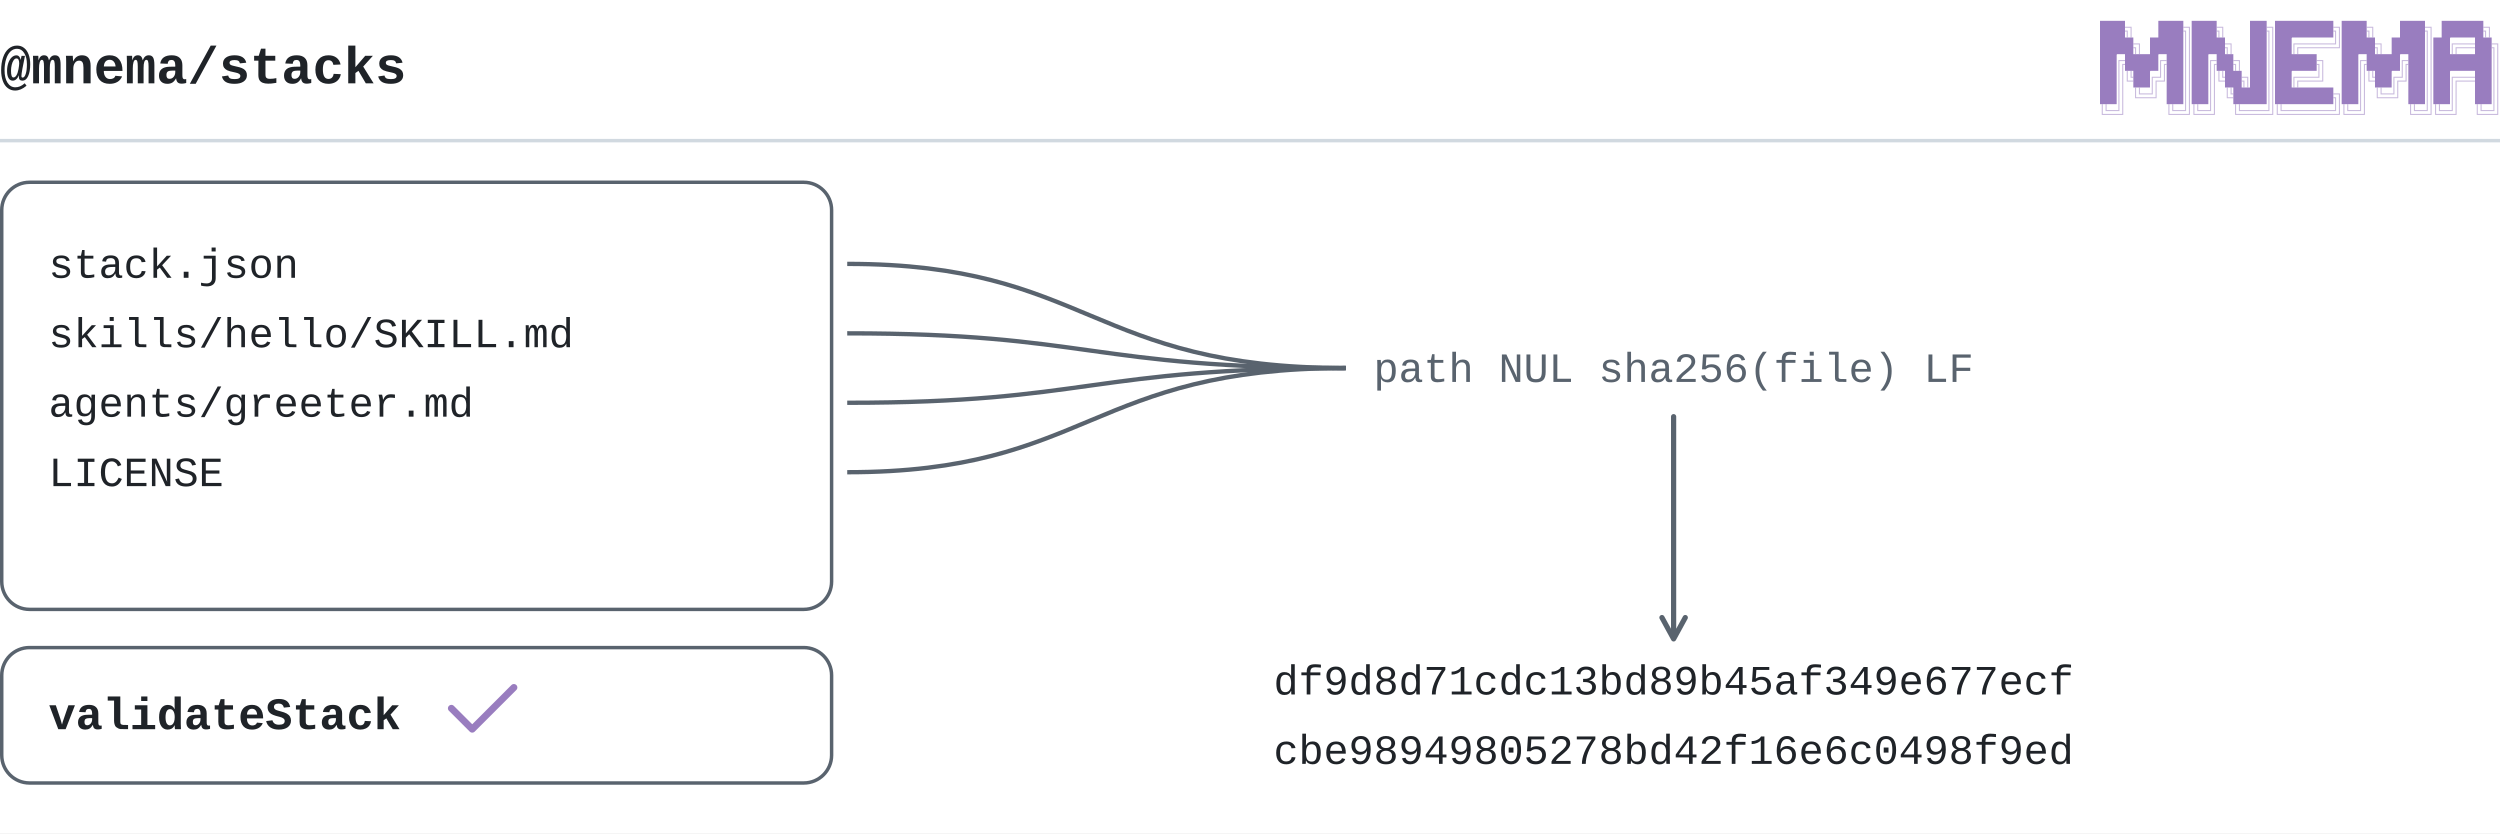
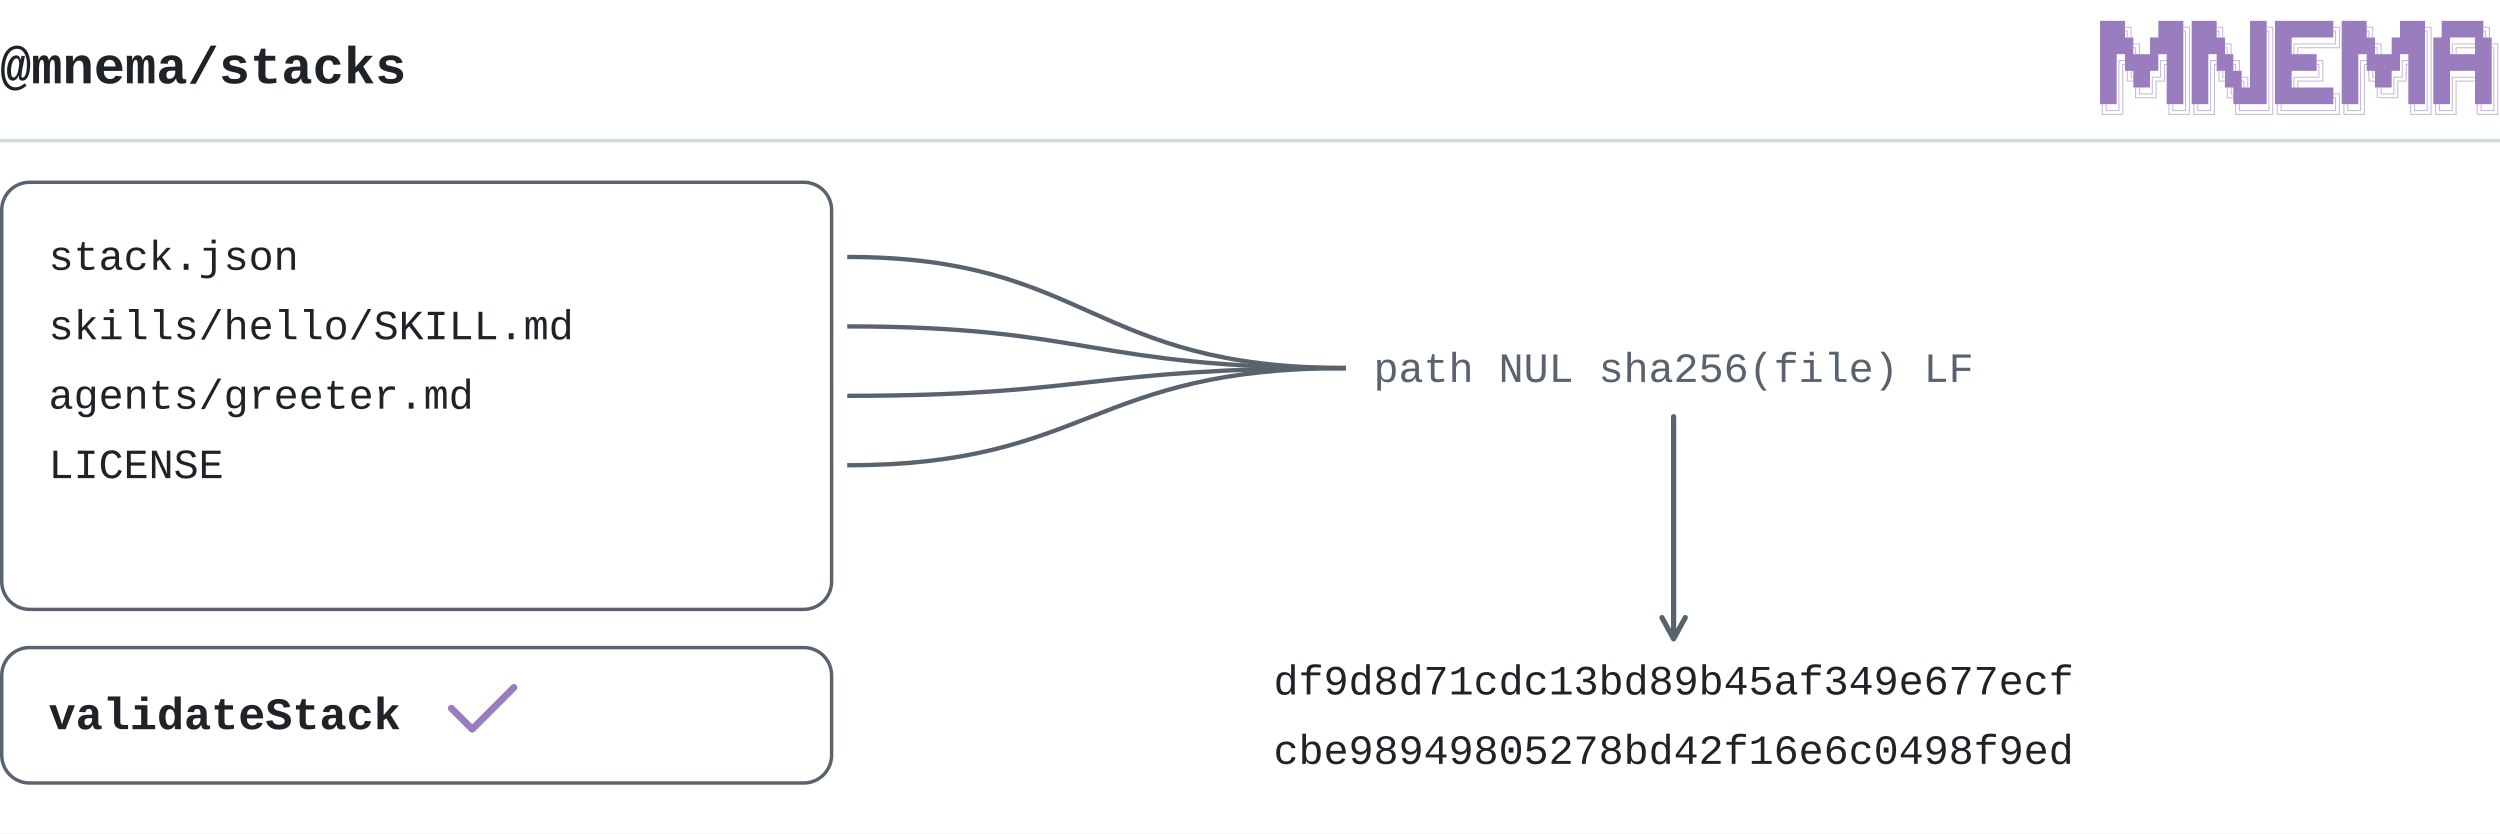
<svg xmlns="http://www.w3.org/2000/svg" width="100%" viewBox="0 0 720 240" role="img" aria-label="The stack contract: the stack.json schema, the validator, and the canonical digest a stack is identified by. A pure library; it runs nothing.">
  <style>
.a{animation-duration:10.5s;animation-iteration-count:infinite;animation-timing-function:ease-in-out}
@keyframes k0{0%{opacity:0}2.86%{opacity:0}5.71%{opacity:1}90.48%{opacity:1}93.33%{opacity:0}100%{opacity:0}}
@keyframes k1{0%{opacity:0}6.67%{opacity:0}9.52%{opacity:1}90.48%{opacity:1}93.33%{opacity:0}100%{opacity:0}}
@keyframes k2{0%{opacity:0}10.48%{opacity:0}13.33%{opacity:1}90.48%{opacity:1}93.33%{opacity:0}100%{opacity:0}}
@keyframes k3{0%{opacity:0}14.29%{opacity:0}17.14%{opacity:1}90.48%{opacity:1}93.33%{opacity:0}100%{opacity:0}}
@keyframes k4{0%{opacity:0}19.05%{opacity:0}21.9%{opacity:1}40.95%{opacity:1}43.81%{opacity:0}100%{opacity:0}}
@keyframes k5{0%{opacity:0}17.14%{opacity:0}20%{opacity:1}90.48%{opacity:1}93.33%{opacity:0}100%{opacity:0}}
@keyframes k6{0%{opacity:0}24.76%{opacity:0}27.62%{opacity:1}40.95%{opacity:1}43.81%{opacity:0}100%{opacity:0}}
@keyframes k7{0%{opacity:0}45.71%{opacity:0}48.57%{opacity:1}90.48%{opacity:1}93.33%{opacity:0}100%{opacity:0}}
@keyframes k8{0%{opacity:0}53.33%{opacity:0}56.19%{opacity:1}90.48%{opacity:1}93.33%{opacity:0}100%{opacity:0}}
@keyframes k9{0%{opacity:0}57.14%{opacity:0}60%{opacity:1}90.48%{opacity:1}93.33%{opacity:0}100%{opacity:0}}
@keyframes k10{0%{opacity:0}66.67%{opacity:0}69.52%{opacity:1}90.48%{opacity:1}93.33%{opacity:0}100%{opacity:0}}
@keyframes k11{0%{opacity:0}72.38%{opacity:0}75.24%{opacity:1}90.48%{opacity:1}93.33%{opacity:0}100%{opacity:0}}
@keyframes k12{0%{opacity:0}72.38%{opacity:0}75.24%{opacity:1}90.48%{opacity:1}93.33%{opacity:0}100%{opacity:0}}
@media (prefers-reduced-motion: reduce){.a{animation:none!important}}
</style>
  <rect width="720" height="240" fill="#ffffff" />
  <text x="0" y="24" font-family="ui-monospace,SFMono-Regular,'SF Mono',Menlo,Consolas,'Liberation Mono',monospace" font-size="15" font-weight="600" fill="#1f2328">@mnema/stacks</text>
  <g transform="translate(604.8 6) scale(0.2)">
    <path data-of="blocks" fill="#997dbf" d="M0 0h12.5v24.5h-12.5zM12 0h12.5v24.5h-12.5zM24 0h12v24.5h-12zM84 0h12.5v24.5h-12.5zM96 0h12.5v24.5h-12.5zM108 0h12v24.5h-12zM132 0h12.5v24.5h-12.5zM144 0h12.5v24.5h-12.5zM156 0h12v24.5h-12zM216 0h12.5v24.5h-12.5zM228 0h12v24.5h-12zM252 0h12.5v24.5h-12.5zM264 0h12.5v24.5h-12.5zM276 0h12.5v24h-12.5zM288 0h12.5v24h-12.5zM300 0h12.5v24h-12.5zM312 0h12.5v24h-12.5zM324 0h12v24h-12zM348 0h12.5v24.5h-12.5zM360 0h12.5v24.5h-12.5zM372 0h12v24.5h-12zM432 0h12.5v24.5h-12.5zM444 0h12.5v24.5h-12.5zM456 0h12v24.5h-12zM492 0h12.5v24.5h-12.5zM504 0h12.5v24h-12.5zM516 0h12.5v24h-12.5zM528 0h12.5v24h-12.5zM540 0h12v24.5h-12zM0 24h12.5v24.5h-12.5zM12 24h12.5v24.5h-12.5zM24 24h12.5v24h-12.5zM36 24h12v24.5h-12zM72 24h12.5v24.5h-12.5zM84 24h12.5v24h-12.5zM96 24h12.5v24.5h-12.5zM108 24h12v24.5h-12zM132 24h12.5v24.5h-12.5zM144 24h12.5v24.5h-12.5zM156 24h12.5v24h-12.5zM168 24h12v24.5h-12zM216 24h12.5v24.5h-12.5zM228 24h12v24.5h-12zM252 24h12.5v24.5h-12.5zM264 24h12v24.5h-12zM348 24h12.5v24.5h-12.5zM360 24h12.5v24.5h-12.5zM372 24h12.5v24h-12.5zM384 24h12v24.5h-12zM420 24h12.5v24.5h-12.5zM432 24h12.5v24h-12.5zM444 24h12.5v24.5h-12.5zM456 24h12v24.5h-12zM480 24h12.5v24.5h-12.5zM492 24h12v24.5h-12zM540 24h12.5v24.5h-12.5zM552 24h12v24.5h-12zM0 48h12.5v24.5h-12.5zM12 48h12v24.5h-12zM36 48h12.5v24h-12.5zM48 48h12.5v24.5h-12.5zM60 48h12.5v24.5h-12.5zM72 48h12v24h-12zM96 48h12.5v24.5h-12.5zM108 48h12v24.5h-12zM132 48h12.5v24.5h-12.5zM144 48h12v24.5h-12zM168 48h12.5v24h-12.5zM180 48h12v24.5h-12zM216 48h12.5v24.5h-12.5zM228 48h12v24.5h-12zM252 48h12.5v24.5h-12.5zM264 48h12.5v24.5h-12.5zM276 48h12.5v24h-12.5zM288 48h12.5v24h-12.5zM300 48h12v24h-12zM348 48h12.5v24.5h-12.5zM360 48h12v24.5h-12zM384 48h12.5v24h-12.5zM396 48h12.5v24.5h-12.5zM408 48h12.5v24.5h-12.5zM420 48h12v24h-12zM444 48h12.5v24.5h-12.5zM456 48h12v24.5h-12zM480 48h12.5v24.5h-12.5zM492 48h12.5v24.5h-12.5zM504 48h12.5v24h-12.5zM516 48h12.5v24h-12.5zM528 48h12.5v24h-12.5zM540 48h12.5v24.5h-12.5zM552 48h12v24.5h-12zM0 72h12.5v24.5h-12.5zM12 72h12v24.5h-12zM48 72h12.5v24h-12.5zM60 72h12v24h-12zM96 72h12.5v24.5h-12.5zM108 72h12v24.5h-12zM132 72h12.5v24.5h-12.5zM144 72h12v24.5h-12zM180 72h12.5v24h-12.5zM192 72h12v24.5h-12zM216 72h12.5v24.5h-12.5zM228 72h12v24.5h-12zM252 72h12.5v24.5h-12.5zM264 72h12v24.5h-12zM348 72h12.5v24.5h-12.5zM360 72h12v24.5h-12zM396 72h12.5v24h-12.5zM408 72h12v24h-12zM444 72h12.5v24.5h-12.5zM456 72h12v24.5h-12zM480 72h12.5v24.5h-12.5zM492 72h12v24.5h-12zM540 72h12.5v24.5h-12.5zM552 72h12v24.5h-12zM0 96h12.5v24h-12.5zM12 96h12v24h-12zM96 96h12.5v24h-12.5zM108 96h12v24h-12zM132 96h12.5v24h-12.5zM144 96h12v24h-12zM192 96h12.5v24h-12.5zM204 96h12.5v24h-12.5zM216 96h12.5v24h-12.5zM228 96h12v24h-12zM252 96h12.5v24h-12.5zM264 96h12.5v24h-12.5zM276 96h12.5v24h-12.5zM288 96h12.5v24h-12.5zM300 96h12.5v24h-12.5zM312 96h12.5v24h-12.5zM324 96h12v24h-12zM348 96h12.5v24h-12.5zM360 96h12v24h-12zM444 96h12.5v24h-12.5zM456 96h12v24h-12zM480 96h12.5v24h-12.5zM492 96h12v24h-12zM540 96h12.5v24h-12.5zM552 96h12v24h-12z" />
    <path data-of="lines" fill="none" stroke="#997dbf" stroke-opacity="0.55" stroke-width="1.5" stroke-linejoin="miter" d="M36 9.25L44.75 9.25L44.75 24M36 14.75L39.25 14.75L39.25 24M120 9.25L128.75 9.25L128.75 24M120 14.75L123.25 14.75L123.25 24M168 9.25L176.75 9.25L176.75 24M168 14.75L171.25 14.75L171.25 24M240 9.25L248.75 9.25L248.75 24M240 14.75L243.25 14.75L243.25 24M336 9.25L344.75 9.25L344.75 24M336 14.75L339.25 14.75L339.25 24M384 9.25L392.75 9.25L392.75 24M384 14.75L387.25 14.75L387.25 24M468 9.25L476.75 9.25L476.75 24M468 14.75L471.25 14.75L471.25 24M552 9.25L560.75 9.25L560.75 24M552 14.75L555.25 14.75L555.25 24M48 33.25L56.75 33.25L56.75 48M48 38.75L51.25 38.75L51.25 48M123.25 24L123.25 48M128.75 24L128.75 48M180 33.25L188.75 33.25L188.75 48M180 38.75L183.25 38.75L183.25 48M243.25 24L243.25 48M248.75 24L248.75 48M288 33.25L279.25 33.25L279.25 48M288 38.75L284.75 38.75L284.75 48M288 33.25L300 33.25M288 38.75L300 38.75M300 33.25L312 33.25M300 38.75L312 38.75M312 33.25L324 33.25M312 38.75L324 38.75M324 33.25L336 33.25M324 38.75L336 38.75M344.75 24L344.75 38.75L336 38.75M339.25 24L339.25 33.25L336 33.25M396 33.25L404.75 33.25L404.75 48M396 38.75L399.25 38.75L399.25 48M471.25 24L471.25 48M476.75 24L476.75 48M516 33.25L507.25 33.25L507.25 48M516 38.75L512.75 38.75L512.75 48M516 33.25L528 33.25M516 38.75L528 38.75M528 33.25L540 33.25M528 38.75L540 38.75M564 33.25L572.75 33.25L572.75 48M564 38.75L567.25 38.75L567.25 48M36 57.25L27.25 57.25L27.25 72M36 62.75L32.75 62.75L32.75 72M96 57.25L87.25 57.25L87.25 72M96 62.75L92.75 62.75L92.75 72M123.25 48L123.25 72M128.75 48L128.75 72M168 57.25L159.25 57.25L159.25 72M168 62.75L164.75 62.75L164.75 72M192 57.25L200.75 57.25L200.75 72M192 62.75L195.25 62.75L195.25 72M243.25 48L243.25 72M248.75 48L248.75 72M312 57.25L320.75 57.25L320.75 72M312 62.75L315.25 62.75L315.25 72M384 57.25L375.25 57.25L375.25 72M384 62.75L380.75 62.75L380.75 72M444 57.25L435.25 57.25L435.25 72M444 62.75L440.75 62.75L440.75 72M471.25 48L471.25 72M476.75 48L476.75 72M567.25 48L567.25 72M572.75 48L572.75 72M27.25 72L27.25 96M32.75 72L32.75 96M39.25 72L39.25 86.75L48 86.75M44.75 72L44.75 81.25L48 81.25M84 81.25L75.25 81.25L75.25 96M84 86.75L80.75 86.75L80.75 96M92.75 72L92.75 86.75L84 86.75M87.25 72L87.25 81.25L84 81.25M123.25 72L123.25 96M128.75 72L128.75 96M159.25 72L159.25 96M164.75 72L164.75 96M171.25 72L171.25 86.75L180 86.75M176.75 72L176.75 81.25L180 81.25M204 81.25L212.75 81.25L212.75 96M204 86.75L207.25 86.75L207.25 96M243.25 72L243.25 96M248.75 72L248.75 96M288 81.25L279.25 81.25L279.25 96M288 86.75L284.75 86.75L284.75 96M288 81.25L300 81.25M288 86.75L300 86.75M300 81.25L312 81.25M300 86.75L312 86.75M320.75 72L320.75 86.75L312 86.75M315.25 72L315.25 81.25L312 81.25M375.25 72L375.25 96M380.75 72L380.75 96M387.25 72L387.25 86.75L396 86.75M392.75 72L392.75 81.25L396 81.25M432 81.25L423.25 81.25L423.25 96M432 86.75L428.75 86.75L428.75 96M440.75 72L440.75 86.75L432 86.75M435.25 72L435.25 81.25L432 81.25M471.25 72L471.25 96M476.75 72L476.75 96M516 81.25L507.25 81.25L507.25 96M516 86.75L512.75 86.75L512.75 96M516 81.25L528 81.25M516 86.75L528 86.75M528 81.25L540 81.25M528 86.75L540 86.75M567.25 72L567.25 96M572.75 72L572.75 96M27.25 96L27.25 120M32.75 96L32.75 120M51.25 96L51.25 110.75L60 110.75M56.75 96L56.75 105.25L60 105.25M60 105.25L72 105.25M60 110.75L72 110.75M80.75 96L80.75 110.75L72 110.75M75.25 96L75.25 105.25L72 105.25M123.25 96L123.25 120M128.75 96L128.75 120M159.25 96L159.25 120M164.75 96L164.75 120M183.25 96L183.25 110.75L192 110.75M188.75 96L188.75 105.25L192 105.25M243.25 96L243.25 120M248.75 96L248.75 120M336 105.25L344.75 105.25L344.75 120M336 110.75L339.25 110.75L339.25 120M375.25 96L375.25 120M380.75 96L380.75 120M399.25 96L399.25 110.75L408 110.75M404.75 96L404.75 105.25L408 105.25M408 105.25L420 105.25M408 110.75L420 110.75M428.75 96L428.75 110.75L420 110.75M423.25 96L423.25 105.25L420 105.25M471.25 96L471.25 120M476.75 96L476.75 120M507.25 96L507.25 120M512.75 96L512.75 120M567.25 96L567.25 120M572.75 96L572.75 120M3.25 120L3.25 134.75L12 134.75M8.75 120L8.75 129.25L12 129.25M12 129.25L24 129.25M12 134.75L24 134.75M32.75 120L32.75 134.75L24 134.75M27.25 120L27.25 129.25L24 129.25M99.25 120L99.25 134.75L108 134.75M104.75 120L104.75 129.25L108 129.25M108 129.25L120 129.25M108 134.75L120 134.75M128.75 120L128.75 134.75L120 134.75M123.25 120L123.25 129.25L120 129.25M135.25 120L135.25 134.75L144 134.75M140.75 120L140.75 129.25L144 129.25M144 129.25L156 129.25M144 134.75L156 134.75M164.75 120L164.75 134.75L156 134.75M159.25 120L159.25 129.25L156 129.25M195.25 120L195.25 134.75L204 134.75M200.75 120L200.75 129.25L204 129.25M204 129.25L216 129.25M204 134.75L216 134.75M216 129.25L228 129.25M216 134.75L228 134.75M228 129.25L240 129.25M228 134.75L240 134.75M248.75 120L248.75 134.75L240 134.75M243.25 120L243.25 129.25L240 129.25M255.25 120L255.25 134.75L264 134.75M260.75 120L260.75 129.25L264 129.25M264 129.25L276 129.25M264 134.75L276 134.75M276 129.25L288 129.25M276 134.75L288 134.75M288 129.25L300 129.25M288 134.75L300 134.75M300 129.25L312 129.25M300 134.75L312 134.75M312 129.25L324 129.25M312 134.75L324 134.75M324 129.25L336 129.25M324 134.75L336 134.75M344.75 120L344.75 134.75L336 134.75M339.25 120L339.25 129.25L336 129.25M351.25 120L351.25 134.75L360 134.75M356.75 120L356.75 129.25L360 129.25M360 129.25L372 129.25M360 134.75L372 134.75M380.75 120L380.75 134.75L372 134.75M375.25 120L375.25 129.25L372 129.25M447.25 120L447.25 134.75L456 134.75M452.75 120L452.75 129.25L456 129.25M456 129.25L468 129.25M456 134.75L468 134.75M476.75 120L476.75 134.75L468 134.75M471.25 120L471.25 129.25L468 129.25M483.25 120L483.25 134.75L492 134.75M488.75 120L488.75 129.25L492 129.25M492 129.25L504 129.25M492 134.75L504 134.75M512.75 120L512.75 134.75L504 134.75M507.25 120L507.25 129.25L504 129.25M543.25 120L543.25 134.75L552 134.75M548.75 120L548.75 129.25L552 129.25M552 129.25L564 129.25M552 134.75L564 134.75M572.75 120L572.75 134.75L564 134.75M567.25 120L567.25 129.25L564 129.25" />
  </g>
  <path d="M0 40.5H720" stroke="#d1d9e0" />
  <rect x="0.5" y="52.5" width="239" height="123" rx="8" fill="none" stroke="#59636e" />
-   <text class="a" style="animation-name:k0" x="14" y="80" font-family="ui-monospace,SFMono-Regular,'SF Mono',Menlo,Consolas,'Liberation Mono',monospace" font-size="12" fill="#1f2328">stack.json</text>
-   <text class="a" style="animation-name:k1" x="14" y="100" font-family="ui-monospace,SFMono-Regular,'SF Mono',Menlo,Consolas,'Liberation Mono',monospace" font-size="12" fill="#1f2328">skills/hello/SKILL.md</text>
-   <text class="a" style="animation-name:k2" x="14" y="120" font-family="ui-monospace,SFMono-Regular,'SF Mono',Menlo,Consolas,'Liberation Mono',monospace" font-size="12" fill="#1f2328">agents/greeter.md</text>
-   <text class="a" style="animation-name:k3" x="14" y="140" font-family="ui-monospace,SFMono-Regular,'SF Mono',Menlo,Consolas,'Liberation Mono',monospace" font-size="12" fill="#1f2328">LICENSE</text>
-   <text class="a" style="animation-name:k4" opacity="0" x="14" y="160" font-family="ui-monospace,SFMono-Regular,'SF Mono',Menlo,Consolas,'Liberation Mono',monospace" font-size="12" fill="#1f2328">.mcp.json</text>
+   <text class="a" style="animation-name:k0" x="14" y="77.7" font-family="ui-monospace,SFMono-Regular,'SF Mono',Menlo,Consolas,'Liberation Mono',monospace" font-size="12" fill="#1f2328">stack.json</text>
+   <text class="a" style="animation-name:k1" x="14" y="97.7" font-family="ui-monospace,SFMono-Regular,'SF Mono',Menlo,Consolas,'Liberation Mono',monospace" font-size="12" fill="#1f2328">skills/hello/SKILL.md</text>
+   <text class="a" style="animation-name:k2" x="14" y="117.7" font-family="ui-monospace,SFMono-Regular,'SF Mono',Menlo,Consolas,'Liberation Mono',monospace" font-size="12" fill="#1f2328">agents/greeter.md</text>
+   <text class="a" style="animation-name:k3" x="14" y="137.7" font-family="ui-monospace,SFMono-Regular,'SF Mono',Menlo,Consolas,'Liberation Mono',monospace" font-size="12" fill="#1f2328">LICENSE</text>
+   <text class="a" style="animation-name:k4" opacity="0" x="14" y="157.7" font-family="ui-monospace,SFMono-Regular,'SF Mono',Menlo,Consolas,'Liberation Mono',monospace" font-size="12" fill="#1f2328">.mcp.json</text>
  <rect x="0.5" y="186.5" width="239" height="39" rx="8" fill="none" stroke="#59636e" />
  <text class="a" style="animation-name:k5" x="14" y="210" font-family="ui-monospace,SFMono-Regular,'SF Mono',Menlo,Consolas,'Liberation Mono',monospace" font-size="13" font-weight="600" fill="#1f2328">validateStack</text>
-   <text class="a" style="animation-name:k6" opacity="0" x="130" y="210" font-family="ui-monospace,SFMono-Regular,'SF Mono',Menlo,Consolas,'Liberation Mono',monospace" font-size="12" fill="#1f2328">mcp-server</text>
+   <text class="a" style="animation-name:k6" opacity="0" x="130" y="209.7" font-family="ui-monospace,SFMono-Regular,'SF Mono',Menlo,Consolas,'Liberation Mono',monospace" font-size="12" fill="#1f2328">mcp-server</text>
  <path class="a" style="animation-name:k7" d="M130 204L136 210L148 198" fill="none" stroke="#997dbf" stroke-width="2" stroke-linecap="round" stroke-linejoin="round" />
  <g class="a" style="animation-name:k8">
-     <path d="M244 76C313.8 76 313.8 106 387.6 106" fill="none" stroke="#59636e" stroke-width="1.25" />
-     <path d="M244 96C313.8 96 313.8 106 387.6 106" fill="none" stroke="#59636e" stroke-width="1.25" />
-     <path d="M244 116C313.8 116 313.8 106 387.6 106" fill="none" stroke="#59636e" stroke-width="1.25" />
-     <path d="M244 136C313.8 136 313.8 106 387.6 106" fill="none" stroke="#59636e" stroke-width="1.25" />
+     <path d="M244 74C313.8 74 313.8 106 387.6 106" fill="none" stroke="#59636e" stroke-width="1.25" />
+     <path d="M244 94C313.8 94 313.8 106 387.6 106" fill="none" stroke="#59636e" stroke-width="1.25" />
+     <path d="M244 114C313.8 114 313.8 106 387.6 106" fill="none" stroke="#59636e" stroke-width="1.25" />
+     <path d="M244 134C313.8 134 313.8 106 387.6 106" fill="none" stroke="#59636e" stroke-width="1.25" />
  </g>
  <text class="a" style="animation-name:k9" x="482" y="110" font-family="ui-monospace,SFMono-Regular,'SF Mono',Menlo,Consolas,'Liberation Mono',monospace" font-size="12" fill="#59636e" text-anchor="middle">path NUL sha256(file) LF</text>
  <path class="a" style="animation-name:k10" d="M482 120L482 184M485.36 177.86L482 184L478.64 177.86" fill="none" stroke="#59636e" stroke-width="1.5" stroke-linecap="round" stroke-linejoin="round" />
  <text class="a" style="animation-name:k11" x="482" y="200" font-family="ui-monospace,SFMono-Regular,'SF Mono',Menlo,Consolas,'Liberation Mono',monospace" font-size="12" fill="#1f2328" text-anchor="middle">df9d8d71cdc13bd89b45af349e677ecf</text>
  <text class="a" style="animation-name:k12" x="482" y="220" font-family="ui-monospace,SFMono-Regular,'SF Mono',Menlo,Consolas,'Liberation Mono',monospace" font-size="12" fill="#1f2328" text-anchor="middle">cbe98949805278bd42f16e6c0498f9ed</text>
</svg>
